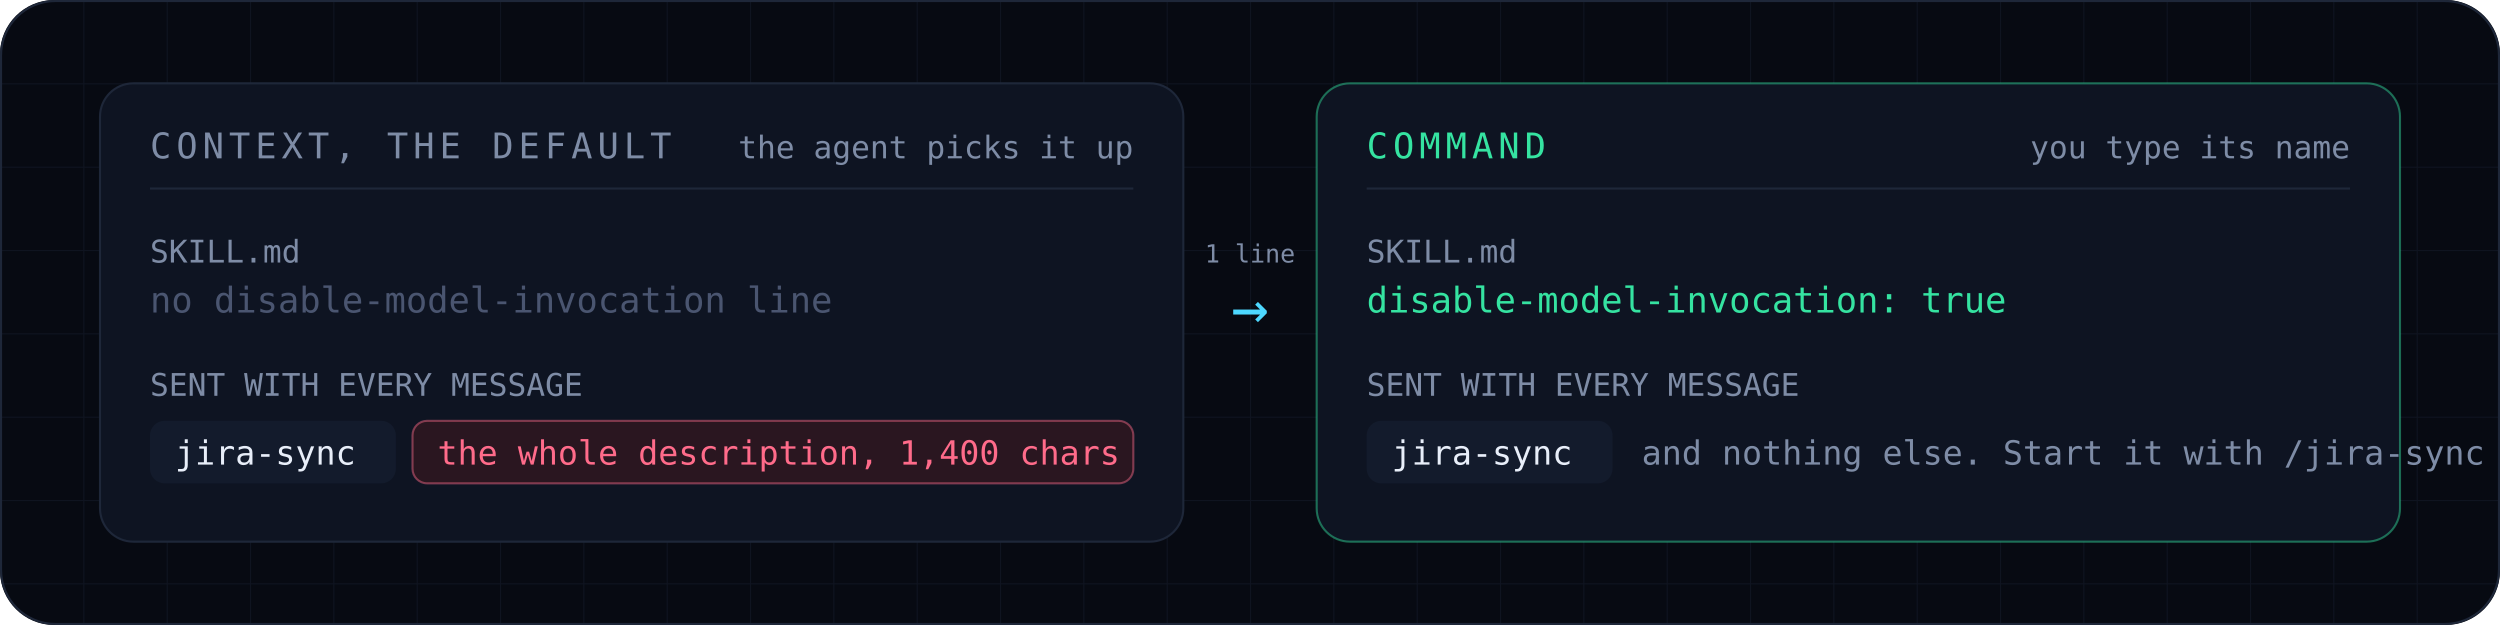
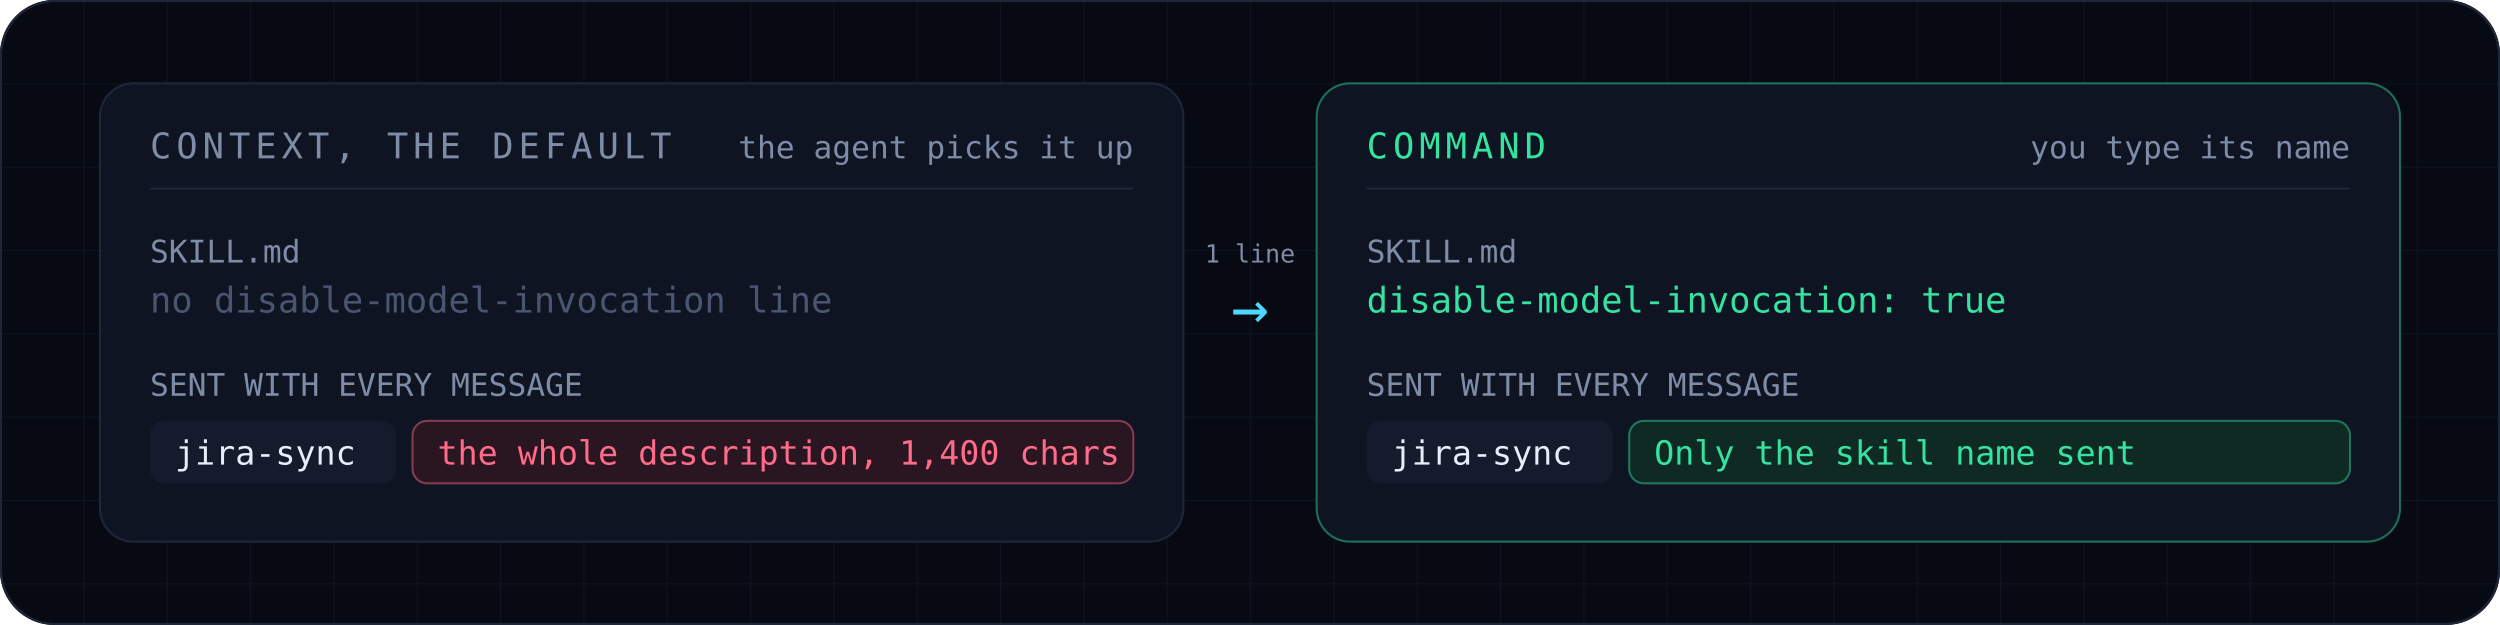
<svg xmlns="http://www.w3.org/2000/svg" width="1200" height="300" viewBox="0 0 1200 300" role="img" aria-labelledby="modes-title modes-desc">
  <defs>
    <pattern id="mg" width="40" height="40" patternUnits="userSpaceOnUse">
      <path d="M 40 0 L 0 0 0 40" fill="none" stroke="#1E2739" stroke-width="1" stroke-opacity="0.35" />
    </pattern>
  </defs>
  <rect width="1200" height="300" rx="26" fill="#070A12" />
  <rect width="1200" height="300" rx="26" fill="url(#mg)" />
  <rect x="0.5" y="0.5" width="1199" height="299" rx="26" fill="none" stroke="#1E2739" />
  <g transform="translate(48 40)">
    <rect x="0" y="0" width="520" height="220" rx="16" fill="#0E1422" stroke="#1E2739" />
    <text x="24" y="36" font-family="ui-monospace, SFMono-Regular, Menlo, Consolas, monospace" font-size="17" fill="#7E8CA6" letter-spacing="2.4">CONTEXT, THE DEFAULT</text>
    <text x="496" y="36" text-anchor="end" font-family="ui-monospace, SFMono-Regular, Menlo, Consolas, monospace" font-size="15" fill="#7E8CA6">the agent picks it up</text>
    <rect x="24" y="50" width="472" height="1" fill="#1E2739" />
    <text x="24" y="86" font-family="ui-monospace, SFMono-Regular, Menlo, Consolas, monospace" font-size="15" fill="#7E8CA6">SKILL.md</text>
    <text x="24" y="110" font-family="ui-monospace, SFMono-Regular, Menlo, Consolas, monospace" font-size="17" fill="#4A5570">no disable-model-invocation line</text>
    <text x="24" y="150" font-family="ui-monospace, SFMono-Regular, Menlo, Consolas, monospace" font-size="15" fill="#7E8CA6">SENT WITH EVERY MESSAGE</text>
    <rect x="24" y="162" width="118" height="30" rx="7" fill="#131B2C" />
    <text x="36" y="183" font-family="ui-monospace, SFMono-Regular, Menlo, Consolas, monospace" font-size="16" fill="#E8EEF9">jira-sync</text>
    <rect x="150" y="162" width="346" height="30" rx="7" fill="#2A1620" stroke="#FF6B8A" stroke-opacity="0.45" />
    <text x="162" y="183" font-family="ui-monospace, SFMono-Regular, Menlo, Consolas, monospace" font-size="16" fill="#FF6B8A">the whole description, 1,400 chars</text>
  </g>
  <g transform="translate(568 40)">
    <text x="32" y="118" text-anchor="middle" font-family="ui-monospace, SFMono-Regular, Menlo, Consolas, monospace" font-size="30" fill="#4DD8FF">→</text>
    <text x="32" y="86" text-anchor="middle" font-family="ui-monospace, SFMono-Regular, Menlo, Consolas, monospace" font-size="12" fill="#7E8CA6">1 line</text>
  </g>
  <g transform="translate(632 40)">
    <rect x="0" y="0" width="520" height="220" rx="16" fill="#0E1422" stroke="#35E3A1" stroke-opacity="0.45" />
    <text x="24" y="36" font-family="ui-monospace, SFMono-Regular, Menlo, Consolas, monospace" font-size="17" fill="#35E3A1" letter-spacing="2.4">COMMAND</text>
    <text x="496" y="36" text-anchor="end" font-family="ui-monospace, SFMono-Regular, Menlo, Consolas, monospace" font-size="15" fill="#7E8CA6">you type its name</text>
    <rect x="24" y="50" width="472" height="1" fill="#1E2739" />
    <text x="24" y="86" font-family="ui-monospace, SFMono-Regular, Menlo, Consolas, monospace" font-size="15" fill="#7E8CA6">SKILL.md</text>
    <text x="24" y="110" font-family="ui-monospace, SFMono-Regular, Menlo, Consolas, monospace" font-size="17" fill="#35E3A1">disable-model-invocation: true</text>
    <text x="24" y="150" font-family="ui-monospace, SFMono-Regular, Menlo, Consolas, monospace" font-size="15" fill="#7E8CA6">SENT WITH EVERY MESSAGE</text>
    <rect x="24" y="162" width="118" height="30" rx="7" fill="#131B2C" />
    <text x="36" y="183" font-family="ui-monospace, SFMono-Regular, Menlo, Consolas, monospace" font-size="16" fill="#E8EEF9">jira-sync</text>
-     <text x="156" y="183" font-family="ui-monospace, SFMono-Regular, Menlo, Consolas, monospace" font-size="16" fill="#7E8CA6">and nothing else. Start it with /jira-sync</text>
+     <rect x="150" y="162" width="346" height="30" rx="7" fill="#0F2A22" stroke="#35E3A1" stroke-opacity="0.45" />
+     <text x="162" y="183" font-family="ui-monospace, SFMono-Regular, Menlo, Consolas, monospace" font-size="16" fill="#35E3A1">Only the skill name sent</text>
  </g>
</svg>
